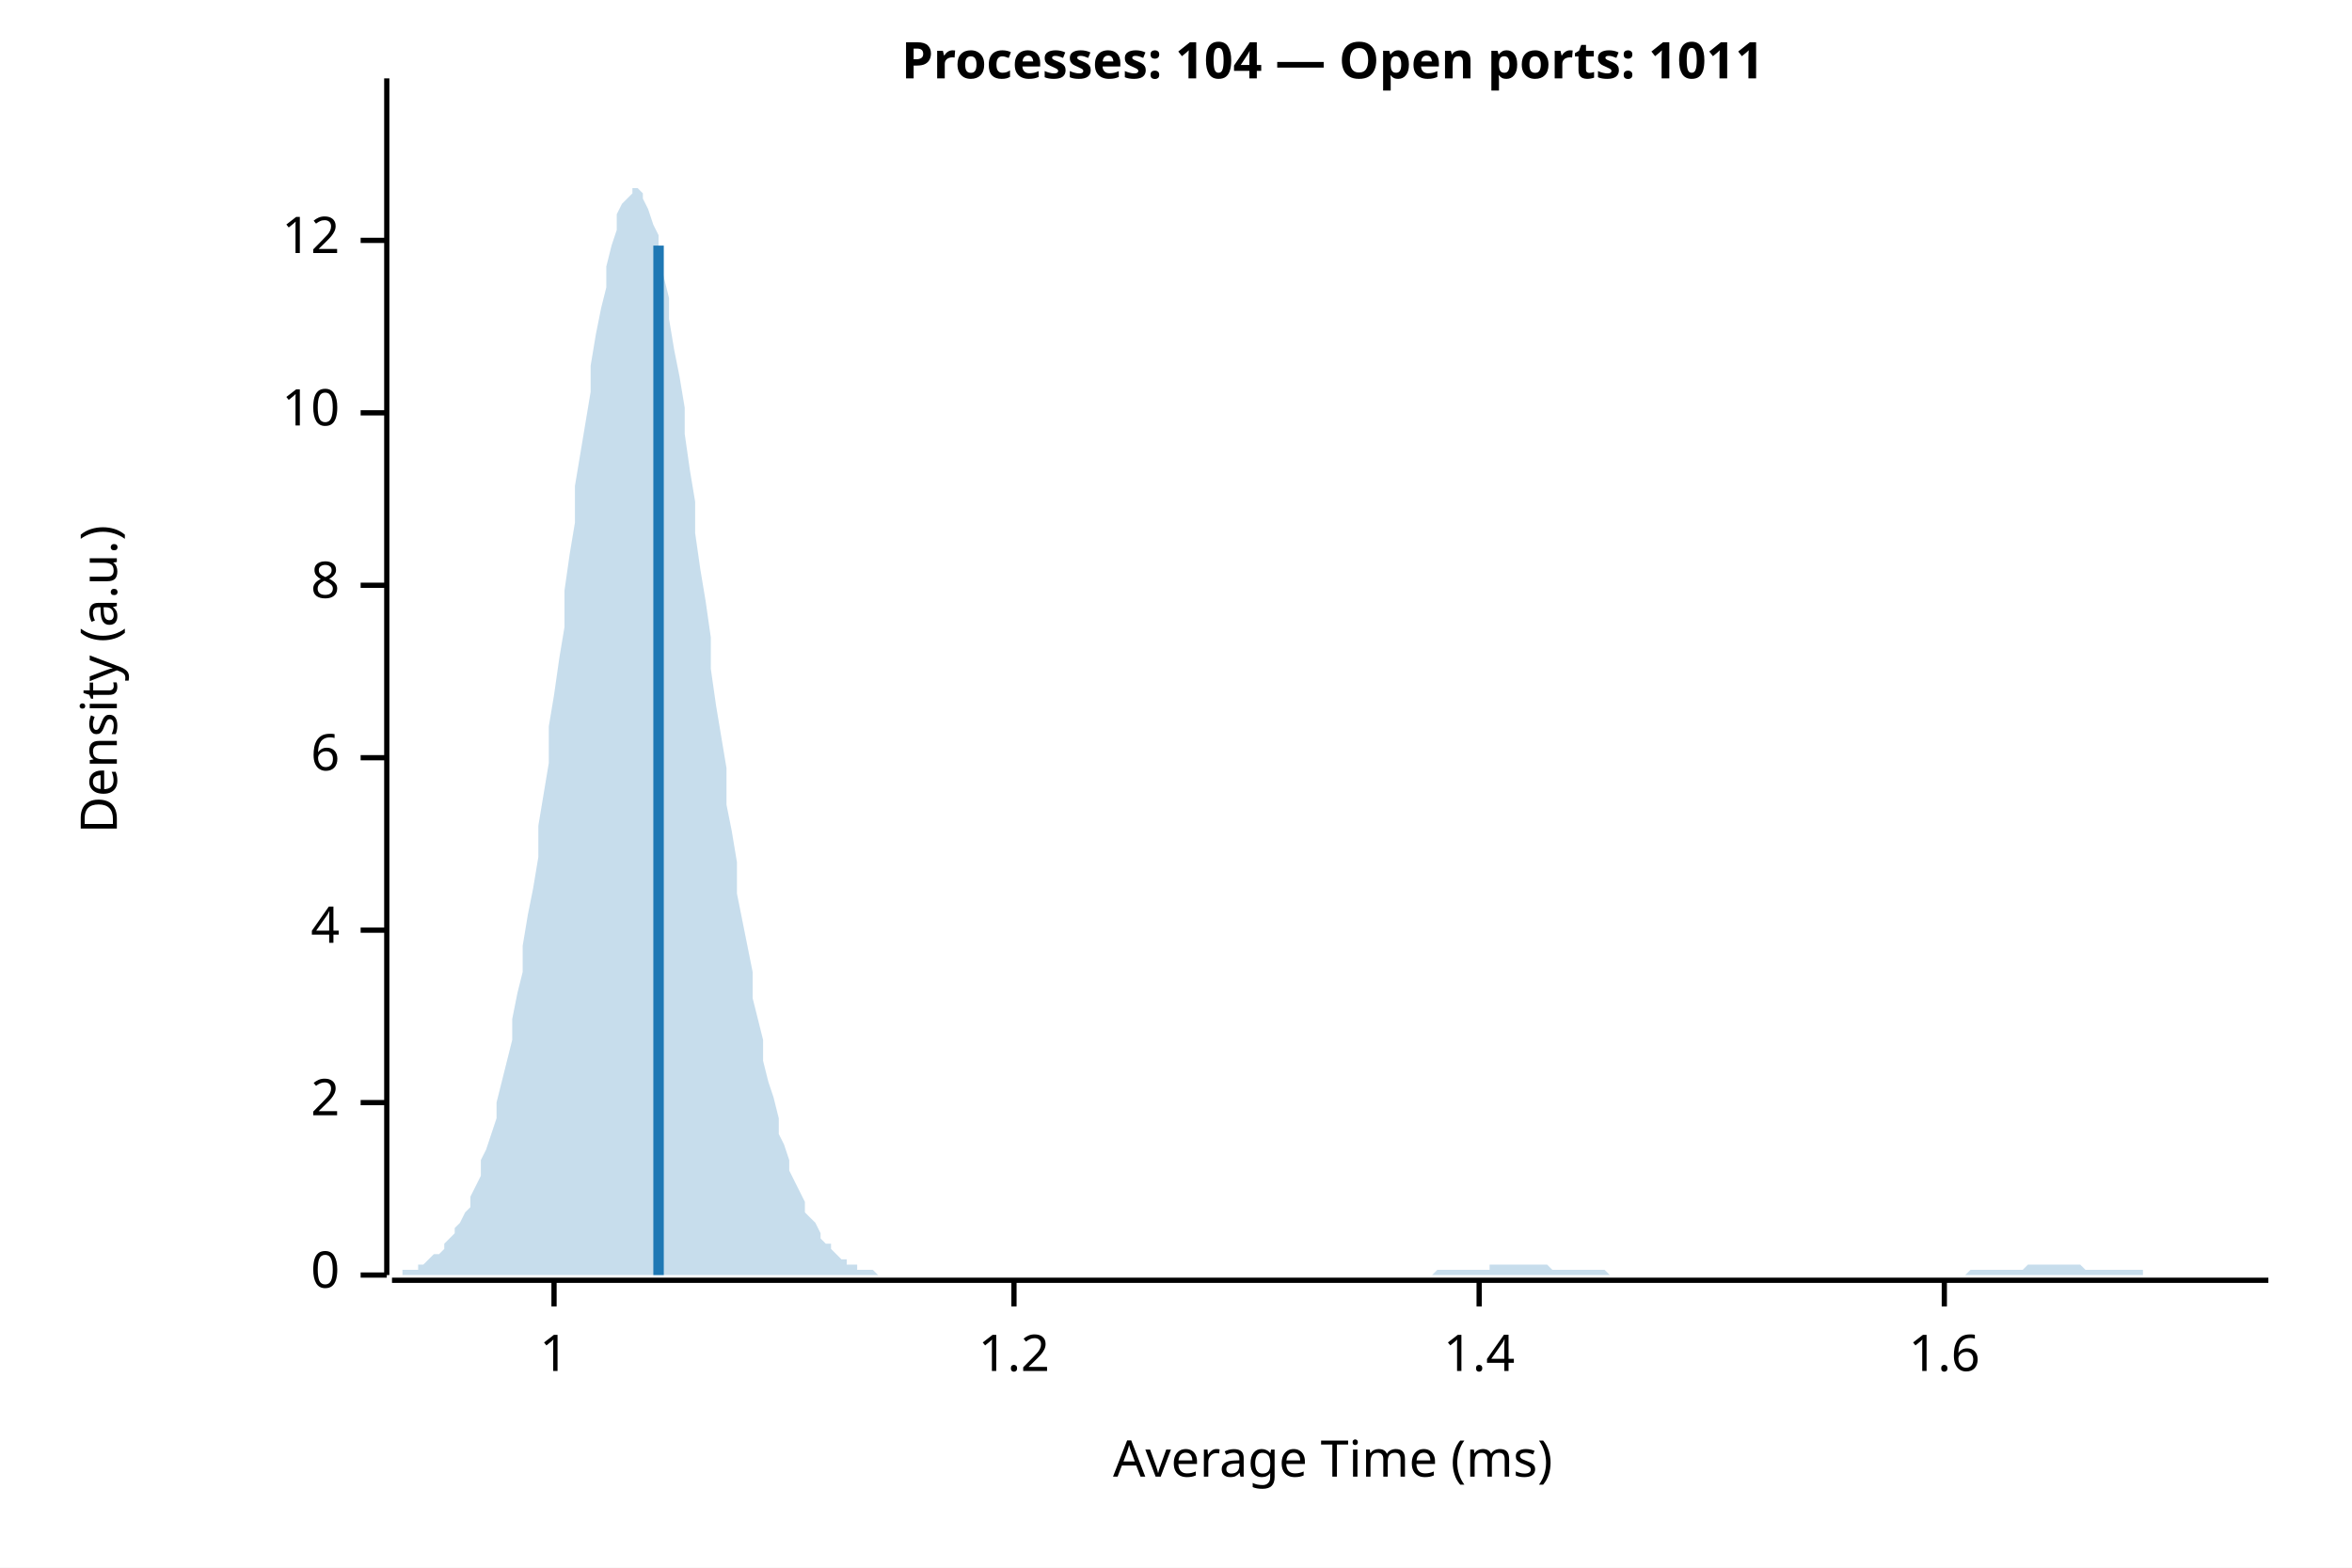
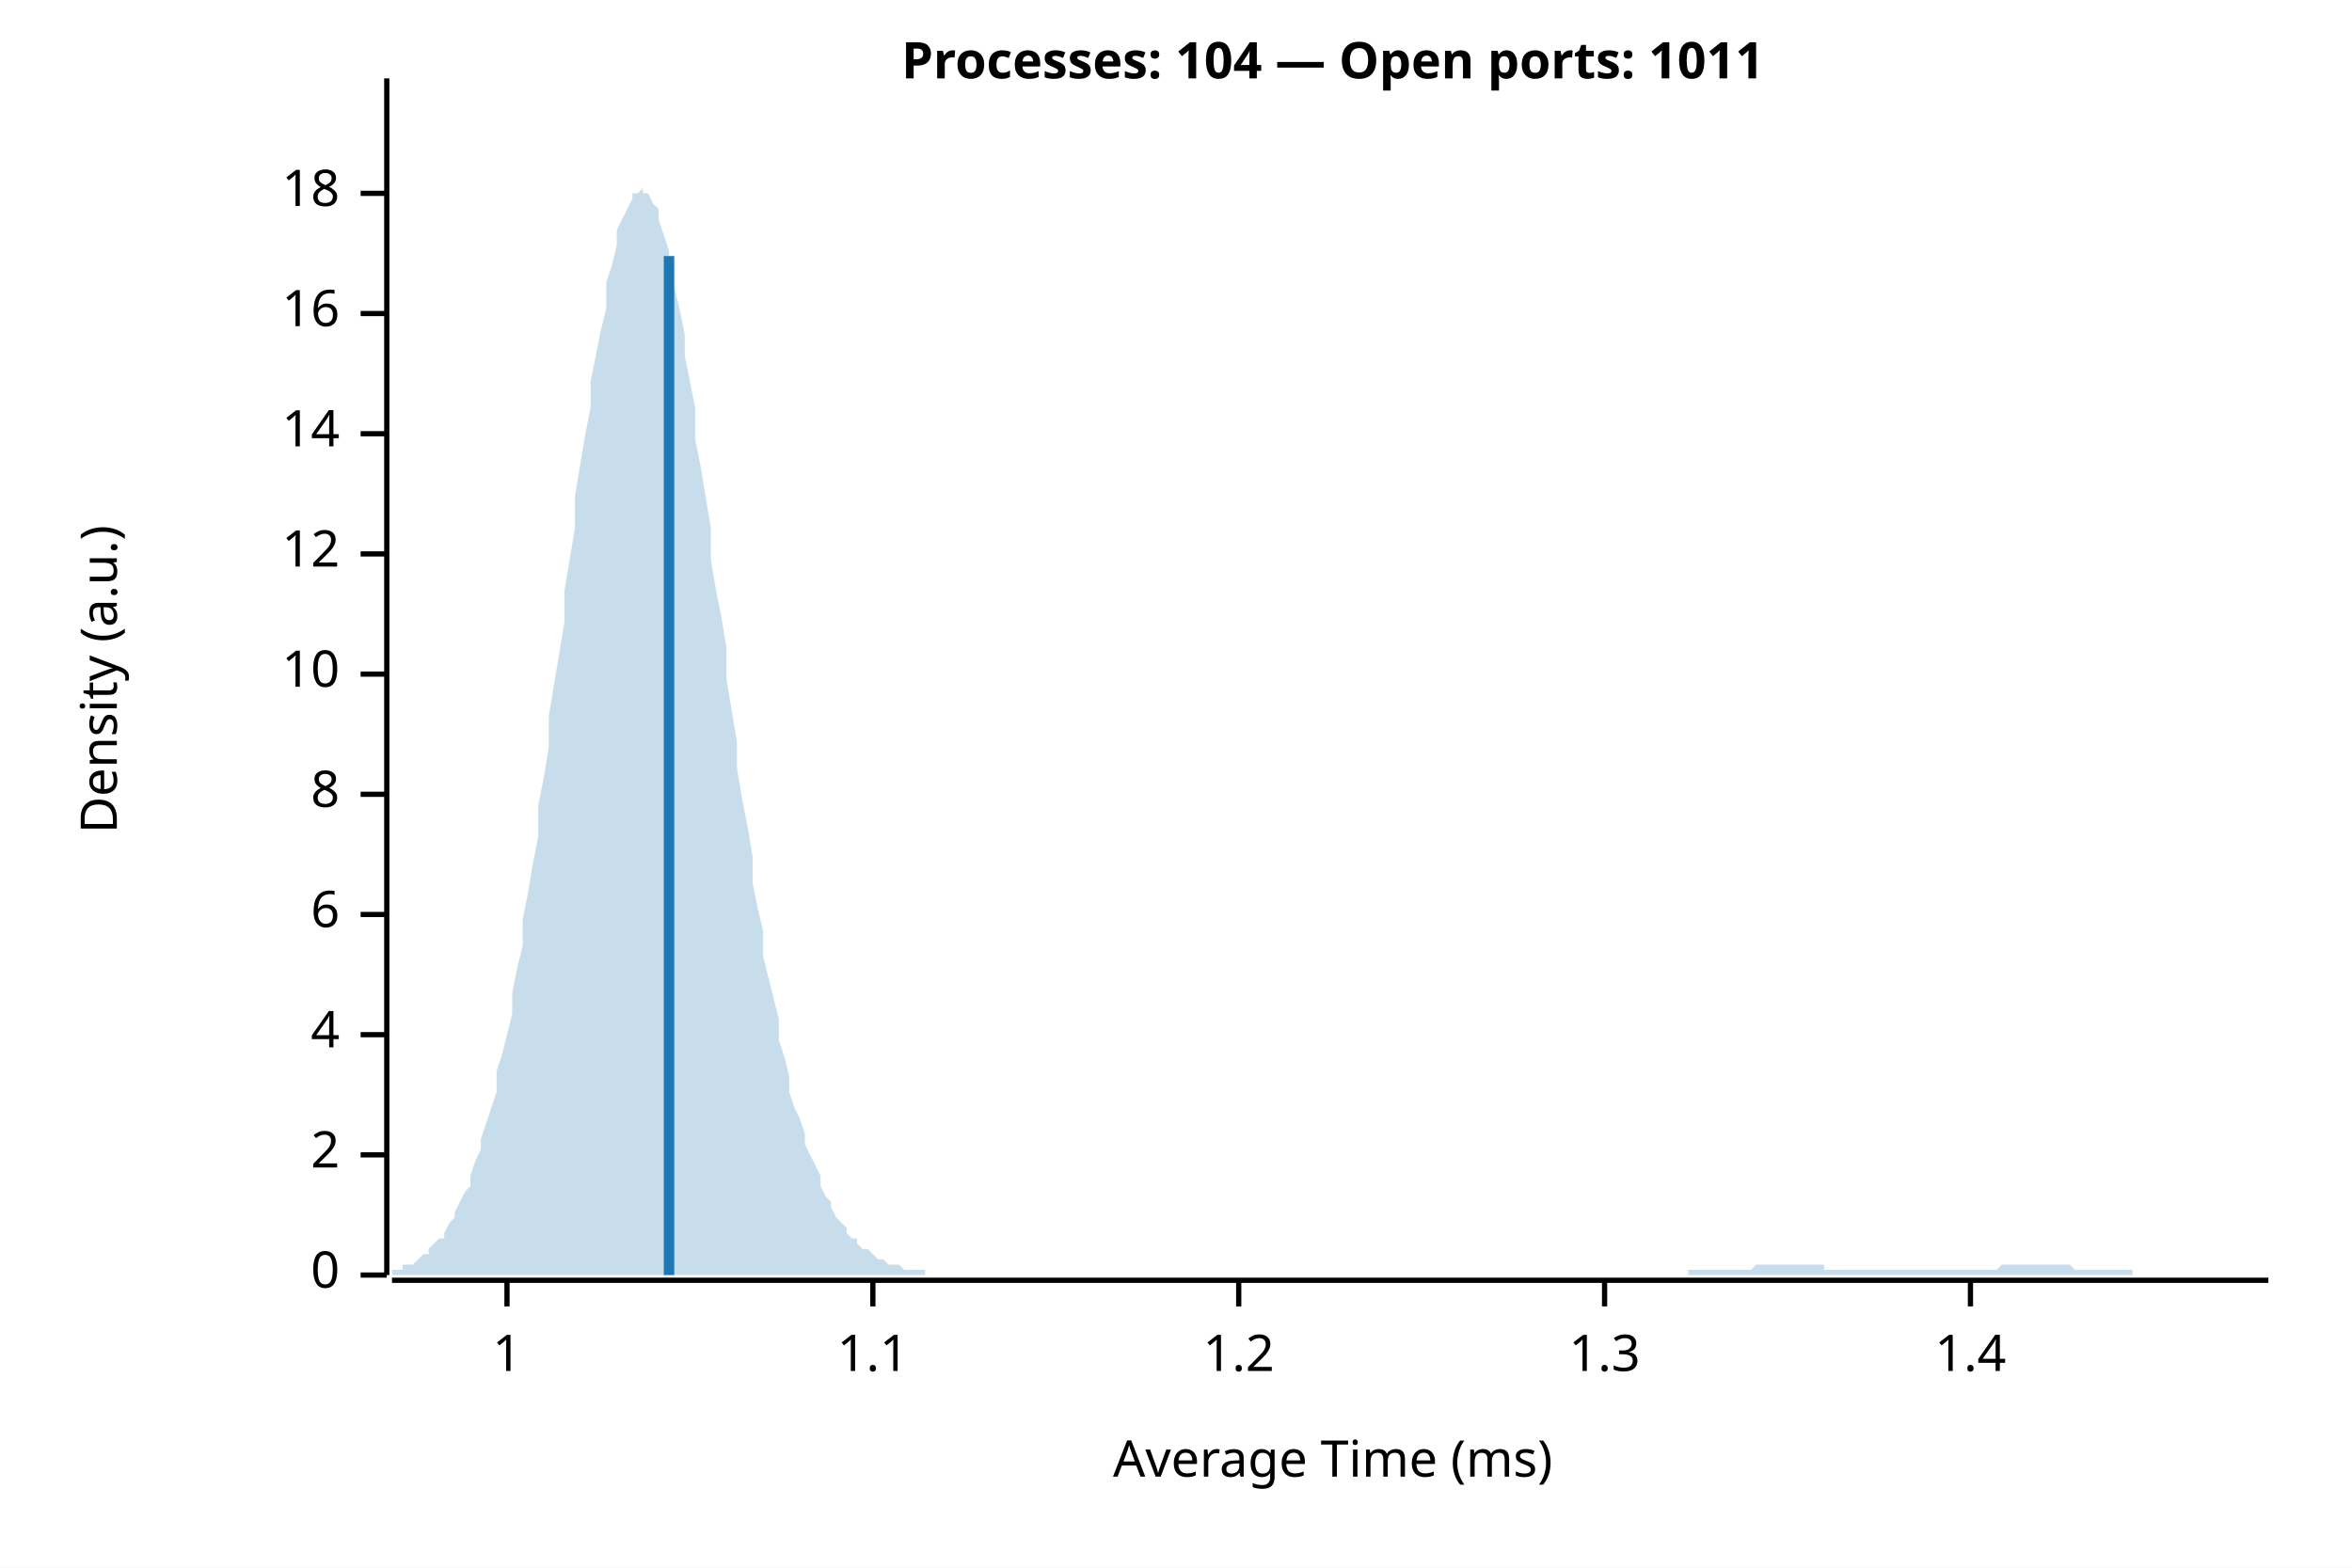
<svg xmlns="http://www.w3.org/2000/svg" width="450" height="300" viewBox="0 0 450 300">
  <rect width="100%" height="100%" fill="white" />
  <text x="255" y="15" font-weight="bold" text-anchor="middle" font-family="sans-serif" font-size="9.677" opacity="1" fill="#000000">Processes: 104 — Open ports: 1011</text>
  <text x="15" y="130" dy="0.76em" text-anchor="middle" font-family="sans-serif" font-size="9.677" opacity="1" fill="#000000" transform="rotate(270, 15, 130)">
Density (a.u.)
</text>
  <text x="255" y="285" dy="-0.5ex" text-anchor="middle" font-family="sans-serif" font-size="9.677" opacity="1" fill="#000000">
Average Time (ms)
</text>
  <polyline fill="none" opacity="1" stroke="#000000" stroke-width="1" points="74,15 74,244 " />
  <text x="65" y="244" dy="0.5ex" text-anchor="end" font-family="sans-serif" font-size="9.677" opacity="1" fill="#000000">
0
</text>
  <polyline fill="none" opacity="1" stroke="#000000" stroke-width="1" points="69,244 74,244 " />
-   <text x="65" y="211" dy="0.5ex" text-anchor="end" font-family="sans-serif" font-size="9.677" opacity="1" fill="#000000">
+   <text x="65" y="221" dy="0.5ex" text-anchor="end" font-family="sans-serif" font-size="9.677" opacity="1" fill="#000000">
2
</text>
-   <polyline fill="none" opacity="1" stroke="#000000" stroke-width="1" points="69,211 74,211 " />
-   <text x="65" y="178" dy="0.5ex" text-anchor="end" font-family="sans-serif" font-size="9.677" opacity="1" fill="#000000">
+   <polyline fill="none" opacity="1" stroke="#000000" stroke-width="1" points="69,221 74,221 " />
+   <text x="65" y="198" dy="0.5ex" text-anchor="end" font-family="sans-serif" font-size="9.677" opacity="1" fill="#000000">
4
</text>
-   <polyline fill="none" opacity="1" stroke="#000000" stroke-width="1" points="69,178 74,178 " />
-   <text x="65" y="145" dy="0.5ex" text-anchor="end" font-family="sans-serif" font-size="9.677" opacity="1" fill="#000000">
+   <polyline fill="none" opacity="1" stroke="#000000" stroke-width="1" points="69,198 74,198 " />
+   <text x="65" y="175" dy="0.5ex" text-anchor="end" font-family="sans-serif" font-size="9.677" opacity="1" fill="#000000">
6
</text>
-   <polyline fill="none" opacity="1" stroke="#000000" stroke-width="1" points="69,145 74,145 " />
-   <text x="65" y="112" dy="0.5ex" text-anchor="end" font-family="sans-serif" font-size="9.677" opacity="1" fill="#000000">
+   <polyline fill="none" opacity="1" stroke="#000000" stroke-width="1" points="69,175 74,175 " />
+   <text x="65" y="152" dy="0.5ex" text-anchor="end" font-family="sans-serif" font-size="9.677" opacity="1" fill="#000000">
8
</text>
-   <polyline fill="none" opacity="1" stroke="#000000" stroke-width="1" points="69,112 74,112 " />
-   <text x="65" y="79" dy="0.5ex" text-anchor="end" font-family="sans-serif" font-size="9.677" opacity="1" fill="#000000">
+   <polyline fill="none" opacity="1" stroke="#000000" stroke-width="1" points="69,152 74,152 " />
+   <text x="65" y="129" dy="0.5ex" text-anchor="end" font-family="sans-serif" font-size="9.677" opacity="1" fill="#000000">
10
</text>
-   <polyline fill="none" opacity="1" stroke="#000000" stroke-width="1" points="69,79 74,79 " />
-   <text x="65" y="46" dy="0.5ex" text-anchor="end" font-family="sans-serif" font-size="9.677" opacity="1" fill="#000000">
+   <polyline fill="none" opacity="1" stroke="#000000" stroke-width="1" points="69,129 74,129 " />
+   <text x="65" y="106" dy="0.5ex" text-anchor="end" font-family="sans-serif" font-size="9.677" opacity="1" fill="#000000">
12
</text>
-   <polyline fill="none" opacity="1" stroke="#000000" stroke-width="1" points="69,46 74,46 " />
+   <polyline fill="none" opacity="1" stroke="#000000" stroke-width="1" points="69,106 74,106 " />
+   <text x="65" y="83" dy="0.5ex" text-anchor="end" font-family="sans-serif" font-size="9.677" opacity="1" fill="#000000">
+ 14
+ </text>
+   <polyline fill="none" opacity="1" stroke="#000000" stroke-width="1" points="69,83 74,83 " />
+   <text x="65" y="60" dy="0.5ex" text-anchor="end" font-family="sans-serif" font-size="9.677" opacity="1" fill="#000000">
+ 16
+ </text>
+   <polyline fill="none" opacity="1" stroke="#000000" stroke-width="1" points="69,60 74,60 " />
+   <text x="65" y="37" dy="0.5ex" text-anchor="end" font-family="sans-serif" font-size="9.677" opacity="1" fill="#000000">
+ 18
+ </text>
+   <polyline fill="none" opacity="1" stroke="#000000" stroke-width="1" points="69,37 74,37 " />
  <polyline fill="none" opacity="1" stroke="#000000" stroke-width="1" points="75,245 434,245 " />
-   <text x="106" y="255" dy="0.76em" text-anchor="middle" font-family="sans-serif" font-size="9.677" opacity="1" fill="#000000">
+   <text x="97" y="255" dy="0.76em" text-anchor="middle" font-family="sans-serif" font-size="9.677" opacity="1" fill="#000000">
1
</text>
-   <polyline fill="none" opacity="1" stroke="#000000" stroke-width="1" points="106,245 106,250 " />
-   <text x="194" y="255" dy="0.76em" text-anchor="middle" font-family="sans-serif" font-size="9.677" opacity="1" fill="#000000">
+   <polyline fill="none" opacity="1" stroke="#000000" stroke-width="1" points="97,245 97,250 " />
+   <text x="167" y="255" dy="0.76em" text-anchor="middle" font-family="sans-serif" font-size="9.677" opacity="1" fill="#000000">
+ 1.1
+ </text>
+   <polyline fill="none" opacity="1" stroke="#000000" stroke-width="1" points="167,245 167,250 " />
+   <text x="237" y="255" dy="0.76em" text-anchor="middle" font-family="sans-serif" font-size="9.677" opacity="1" fill="#000000">
1.2
</text>
-   <polyline fill="none" opacity="1" stroke="#000000" stroke-width="1" points="194,245 194,250 " />
-   <text x="283" y="255" dy="0.76em" text-anchor="middle" font-family="sans-serif" font-size="9.677" opacity="1" fill="#000000">
+   <polyline fill="none" opacity="1" stroke="#000000" stroke-width="1" points="237,245 237,250 " />
+   <text x="307" y="255" dy="0.76em" text-anchor="middle" font-family="sans-serif" font-size="9.677" opacity="1" fill="#000000">
+ 1.3
+ </text>
+   <polyline fill="none" opacity="1" stroke="#000000" stroke-width="1" points="307,245 307,250 " />
+   <text x="377" y="255" dy="0.76em" text-anchor="middle" font-family="sans-serif" font-size="9.677" opacity="1" fill="#000000">
1.4
</text>
-   <polyline fill="none" opacity="1" stroke="#000000" stroke-width="1" points="283,245 283,250 " />
-   <text x="372" y="255" dy="0.76em" text-anchor="middle" font-family="sans-serif" font-size="9.677" opacity="1" fill="#000000">
- 1.6
- </text>
-   <polyline fill="none" opacity="1" stroke="#000000" stroke-width="1" points="372,245 372,250 " />
-   <polygon opacity="0.25" fill="#1F78B4" points="75,244 75,244 76,244 77,244 77,243 78,243 79,243 80,243 80,242 81,242 82,241 82,241 83,240 84,240 85,239 85,238 86,237 87,236 87,235 88,234 89,232 90,231 90,229 91,227 92,225 92,222 93,220 94,217 95,214 95,211 96,207 97,203 98,199 98,195 99,190 100,186 100,181 101,175 102,170 103,164 103,158 104,152 105,146 105,139 106,133 107,126 108,120 108,113 109,106 110,100 110,93 111,87 112,81 113,75 113,70 114,64 115,59 116,55 116,51 117,47 118,44 118,41 119,39 120,38 121,37 121,36 122,36 123,37 123,38 124,40 125,43 126,45 126,49 127,53 128,57 128,61 129,67 130,72 131,78 131,83 132,90 133,96 133,102 134,109 135,115 136,122 136,128 137,135 138,141 139,147 139,154 140,159 141,165 141,171 142,176 143,181 144,186 144,191 145,195 146,199 146,203 147,207 148,210 149,214 149,217 150,219 151,222 151,224 152,226 153,228 154,230 154,232 155,233 156,234 157,236 157,237 158,238 159,238 159,239 160,240 161,241 162,241 162,242 163,242 164,242 164,243 165,243 166,243 167,243 167,243 168,244 169,244 169,244 170,244 171,244 172,244 172,244 173,244 174,244 175,244 175,244 176,244 177,244 177,244 178,244 179,244 180,244 180,244 181,244 182,244 182,244 183,244 184,244 185,244 185,244 186,244 187,244 187,244 188,244 189,244 190,244 190,244 191,244 192,244 192,244 193,244 194,244 195,244 195,244 196,244 197,244 198,244 198,244 199,244 200,244 200,244 201,244 202,244 203,244 203,244 204,244 205,244 205,244 206,244 207,244 208,244 208,244 209,244 210,244 210,244 211,244 212,244 213,244 213,244 214,244 215,244 216,244 216,244 217,244 218,244 218,244 219,244 220,244 221,244 221,244 222,244 223,244 223,244 224,244 225,244 226,244 226,244 227,244 228,244 228,244 229,244 230,244 231,244 231,244 232,244 233,244 233,244 234,244 235,244 236,244 236,244 237,244 238,244 239,244 239,244 240,244 241,244 241,244 242,244 243,244 244,244 244,244 245,244 246,244 246,244 247,244 248,244 249,244 249,244 250,244 251,244 251,244 252,244 253,244 254,244 254,244 255,244 256,244 257,244 257,244 258,244 259,244 259,244 260,244 261,244 262,244 262,244 263,244 264,244 264,244 265,244 266,244 267,244 267,244 268,244 269,244 269,244 270,244 271,244 272,244 272,244 273,244 274,244 275,243 275,243 276,243 277,243 277,243 278,243 279,243 280,243 280,243 281,243 282,243 282,243 283,243 284,243 285,243 285,242 286,242 287,242 287,242 288,242 289,242 290,242 290,242 291,242 292,242 292,242 293,242 294,242 295,242 295,242 296,242 297,243 298,243 298,243 299,243 300,243 300,243 301,243 302,243 303,243 303,243 304,243 305,243 305,243 306,243 307,243 308,244 308,244 309,244 310,244 310,244 311,244 312,244 313,244 313,244 314,244 315,244 316,244 316,244 317,244 318,244 318,244 319,244 320,244 321,244 321,244 322,244 323,244 323,244 324,244 325,244 326,244 326,244 327,244 328,244 328,244 329,244 330,244 331,244 331,244 332,244 333,244 333,244 334,244 335,244 336,244 336,244 337,244 338,244 339,244 339,244 340,244 341,244 341,244 342,244 343,244 344,244 344,244 345,244 346,244 346,244 347,244 348,244 349,244 349,244 350,244 351,244 351,244 352,244 353,244 354,244 354,244 355,244 356,244 357,244 357,244 358,244 359,244 359,244 360,244 361,244 362,244 362,244 363,244 364,244 364,244 365,244 366,244 367,244 367,244 368,244 369,244 369,244 370,244 371,244 372,244 372,244 373,244 374,244 375,244 375,244 376,244 377,243 377,243 378,243 379,243 380,243 380,243 381,243 382,243 382,243 383,243 384,243 385,243 385,243 386,243 387,243 387,243 388,242 389,242 390,242 390,242 391,242 392,242 392,242 393,242 394,242 395,242 395,242 396,242 397,242 398,242 398,242 399,243 400,243 400,243 401,243 402,243 403,243 403,243 404,243 405,243 405,243 406,243 407,243 408,243 408,243 409,243 410,243 410,244 411,244 412,244 413,244 413,244 414,244 415,244 416,244 416,244 417,244 418,244 418,244 419,244 420,244 421,244 421,244 422,244 423,244 423,244 424,244 425,244 426,244 426,244 427,244 428,244 428,244 429,244 430,244 431,244 431,244 432,244 433,244 434,244 434,244 75,244 " />
-   <polyline fill="none" opacity="1" stroke="#1F78B4" stroke-width="2" points="126,244 126,47 " />
+   <polyline fill="none" opacity="1" stroke="#000000" stroke-width="1" points="377,245 377,250 " />
+   <polygon opacity="0.25" fill="#1F78B4" points="75,243 75,243 76,243 77,243 77,242 78,242 79,242 80,241 80,241 81,240 82,240 82,239 83,238 84,237 85,237 85,236 86,234 87,233 87,232 88,230 89,228 90,227 90,225 91,222 92,220 92,218 93,215 94,212 95,209 95,205 96,202 97,198 98,194 98,190 99,185 100,181 100,176 101,171 102,165 103,160 103,154 104,149 105,143 105,137 106,131 107,125 108,119 108,113 109,107 110,101 110,95 111,89 112,83 113,78 113,73 114,68 115,63 116,59 116,54 117,51 118,47 118,44 119,42 120,40 121,38 121,37 122,37 123,36 123,37 124,37 125,39 126,40 126,42 127,45 128,48 128,51 129,55 130,59 131,64 131,68 132,73 133,78 133,84 134,89 135,95 136,101 136,107 137,113 138,118 139,124 139,130 140,136 141,142 141,147 142,153 143,158 144,164 144,169 145,174 146,178 146,183 147,187 148,191 149,195 149,199 150,202 151,206 151,209 152,212 153,214 154,217 154,219 155,221 156,223 157,225 157,227 158,229 159,230 159,231 160,233 161,234 162,235 162,236 163,237 164,237 164,238 165,239 166,239 167,240 167,240 168,241 169,241 169,241 170,242 171,242 172,242 172,242 173,243 174,243 175,243 175,243 176,243 177,243 177,244 178,244 179,244 180,244 180,244 181,244 182,244 182,244 183,244 184,244 185,244 185,244 186,244 187,244 187,244 188,244 189,244 190,244 190,244 191,244 192,244 192,244 193,244 194,244 195,244 195,244 196,244 197,244 198,244 198,244 199,244 200,244 200,244 201,244 202,244 203,244 203,244 204,244 205,244 205,244 206,244 207,244 208,244 208,244 209,244 210,244 210,244 211,244 212,244 213,244 213,244 214,244 215,244 216,244 216,244 217,244 218,244 218,244 219,244 220,244 221,244 221,244 222,244 223,244 223,244 224,244 225,244 226,244 226,244 227,244 228,244 228,244 229,244 230,244 231,244 231,244 232,244 233,244 233,244 234,244 235,244 236,244 236,244 237,244 238,244 239,244 239,244 240,244 241,244 241,244 242,244 243,244 244,244 244,244 245,244 246,244 246,244 247,244 248,244 249,244 249,244 250,244 251,244 251,244 252,244 253,244 254,244 254,244 255,244 256,244 257,244 257,244 258,244 259,244 259,244 260,244 261,244 262,244 262,244 263,244 264,244 264,244 265,244 266,244 267,244 267,244 268,244 269,244 269,244 270,244 271,244 272,244 272,244 273,244 274,244 275,244 275,244 276,244 277,244 277,244 278,244 279,244 280,244 280,244 281,244 282,244 282,244 283,244 284,244 285,244 285,244 286,244 287,244 287,244 288,244 289,244 290,244 290,244 291,244 292,244 292,244 293,244 294,244 295,244 295,244 296,244 297,244 298,244 298,244 299,244 300,244 300,244 301,244 302,244 303,244 303,244 304,244 305,244 305,244 306,244 307,244 308,244 308,244 309,244 310,244 310,244 311,244 312,244 313,244 313,244 314,244 315,244 316,244 316,244 317,244 318,244 318,244 319,244 320,244 321,244 321,244 322,244 323,244 323,243 324,243 325,243 326,243 326,243 327,243 328,243 328,243 329,243 330,243 331,243 331,243 332,243 333,243 333,243 334,243 335,243 336,242 336,242 337,242 338,242 339,242 339,242 340,242 341,242 341,242 342,242 343,242 344,242 344,242 345,242 346,242 346,242 347,242 348,242 349,242 349,243 350,243 351,243 351,243 352,243 353,243 354,243 354,243 355,243 356,243 357,243 357,243 358,243 359,243 359,243 360,243 361,243 362,243 362,243 363,243 364,243 364,243 365,243 366,243 367,243 367,243 368,243 369,243 369,243 370,243 371,243 372,243 372,243 373,243 374,243 375,243 375,243 376,243 377,243 377,243 378,243 379,243 380,243 380,243 381,243 382,243 382,243 383,242 384,242 385,242 385,242 386,242 387,242 387,242 388,242 389,242 390,242 390,242 391,242 392,242 392,242 393,242 394,242 395,242 395,242 396,242 397,243 398,243 398,243 399,243 400,243 400,243 401,243 402,243 403,243 403,243 404,243 405,243 405,243 406,243 407,243 408,243 408,244 409,244 410,244 410,244 411,244 412,244 413,244 413,244 414,244 415,244 416,244 416,244 417,244 418,244 418,244 419,244 420,244 421,244 421,244 422,244 423,244 423,244 424,244 425,244 426,244 426,244 427,244 428,244 428,244 429,244 430,244 431,244 431,244 432,244 433,244 434,244 434,244 75,244 " />
+   <polyline fill="none" opacity="1" stroke="#1F78B4" stroke-width="2" points="128,244 128,49 " />
</svg>
